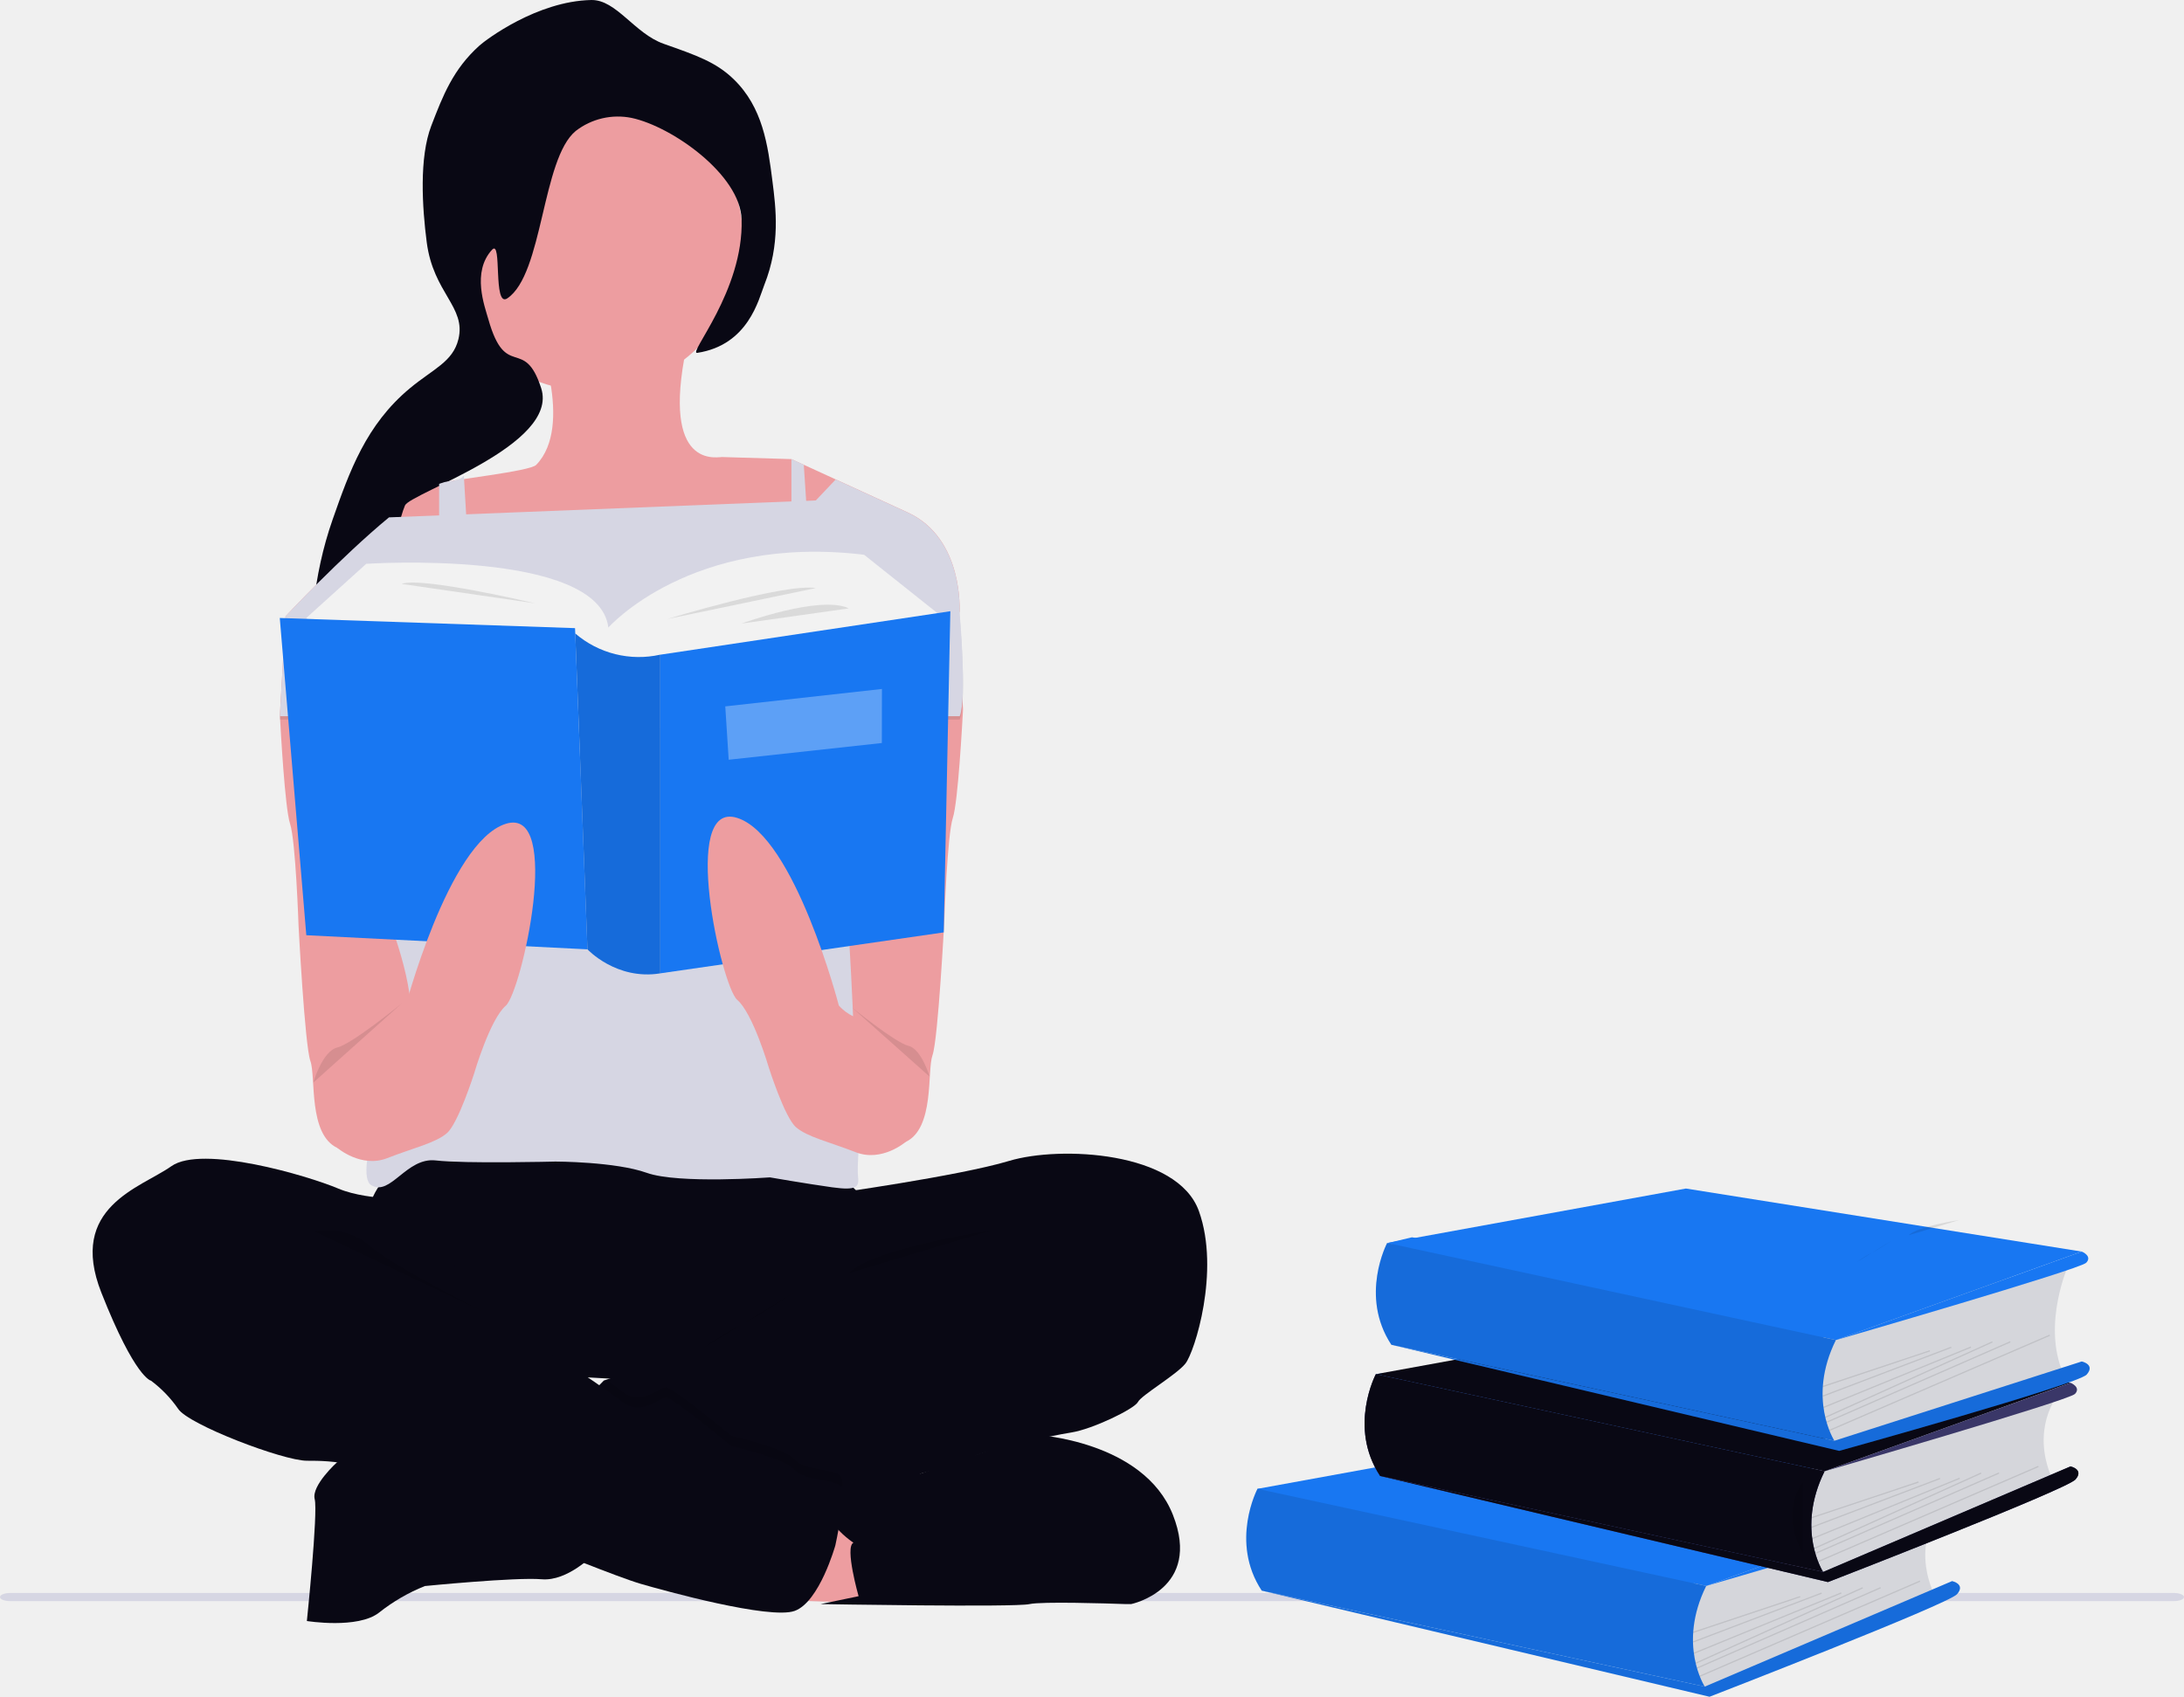
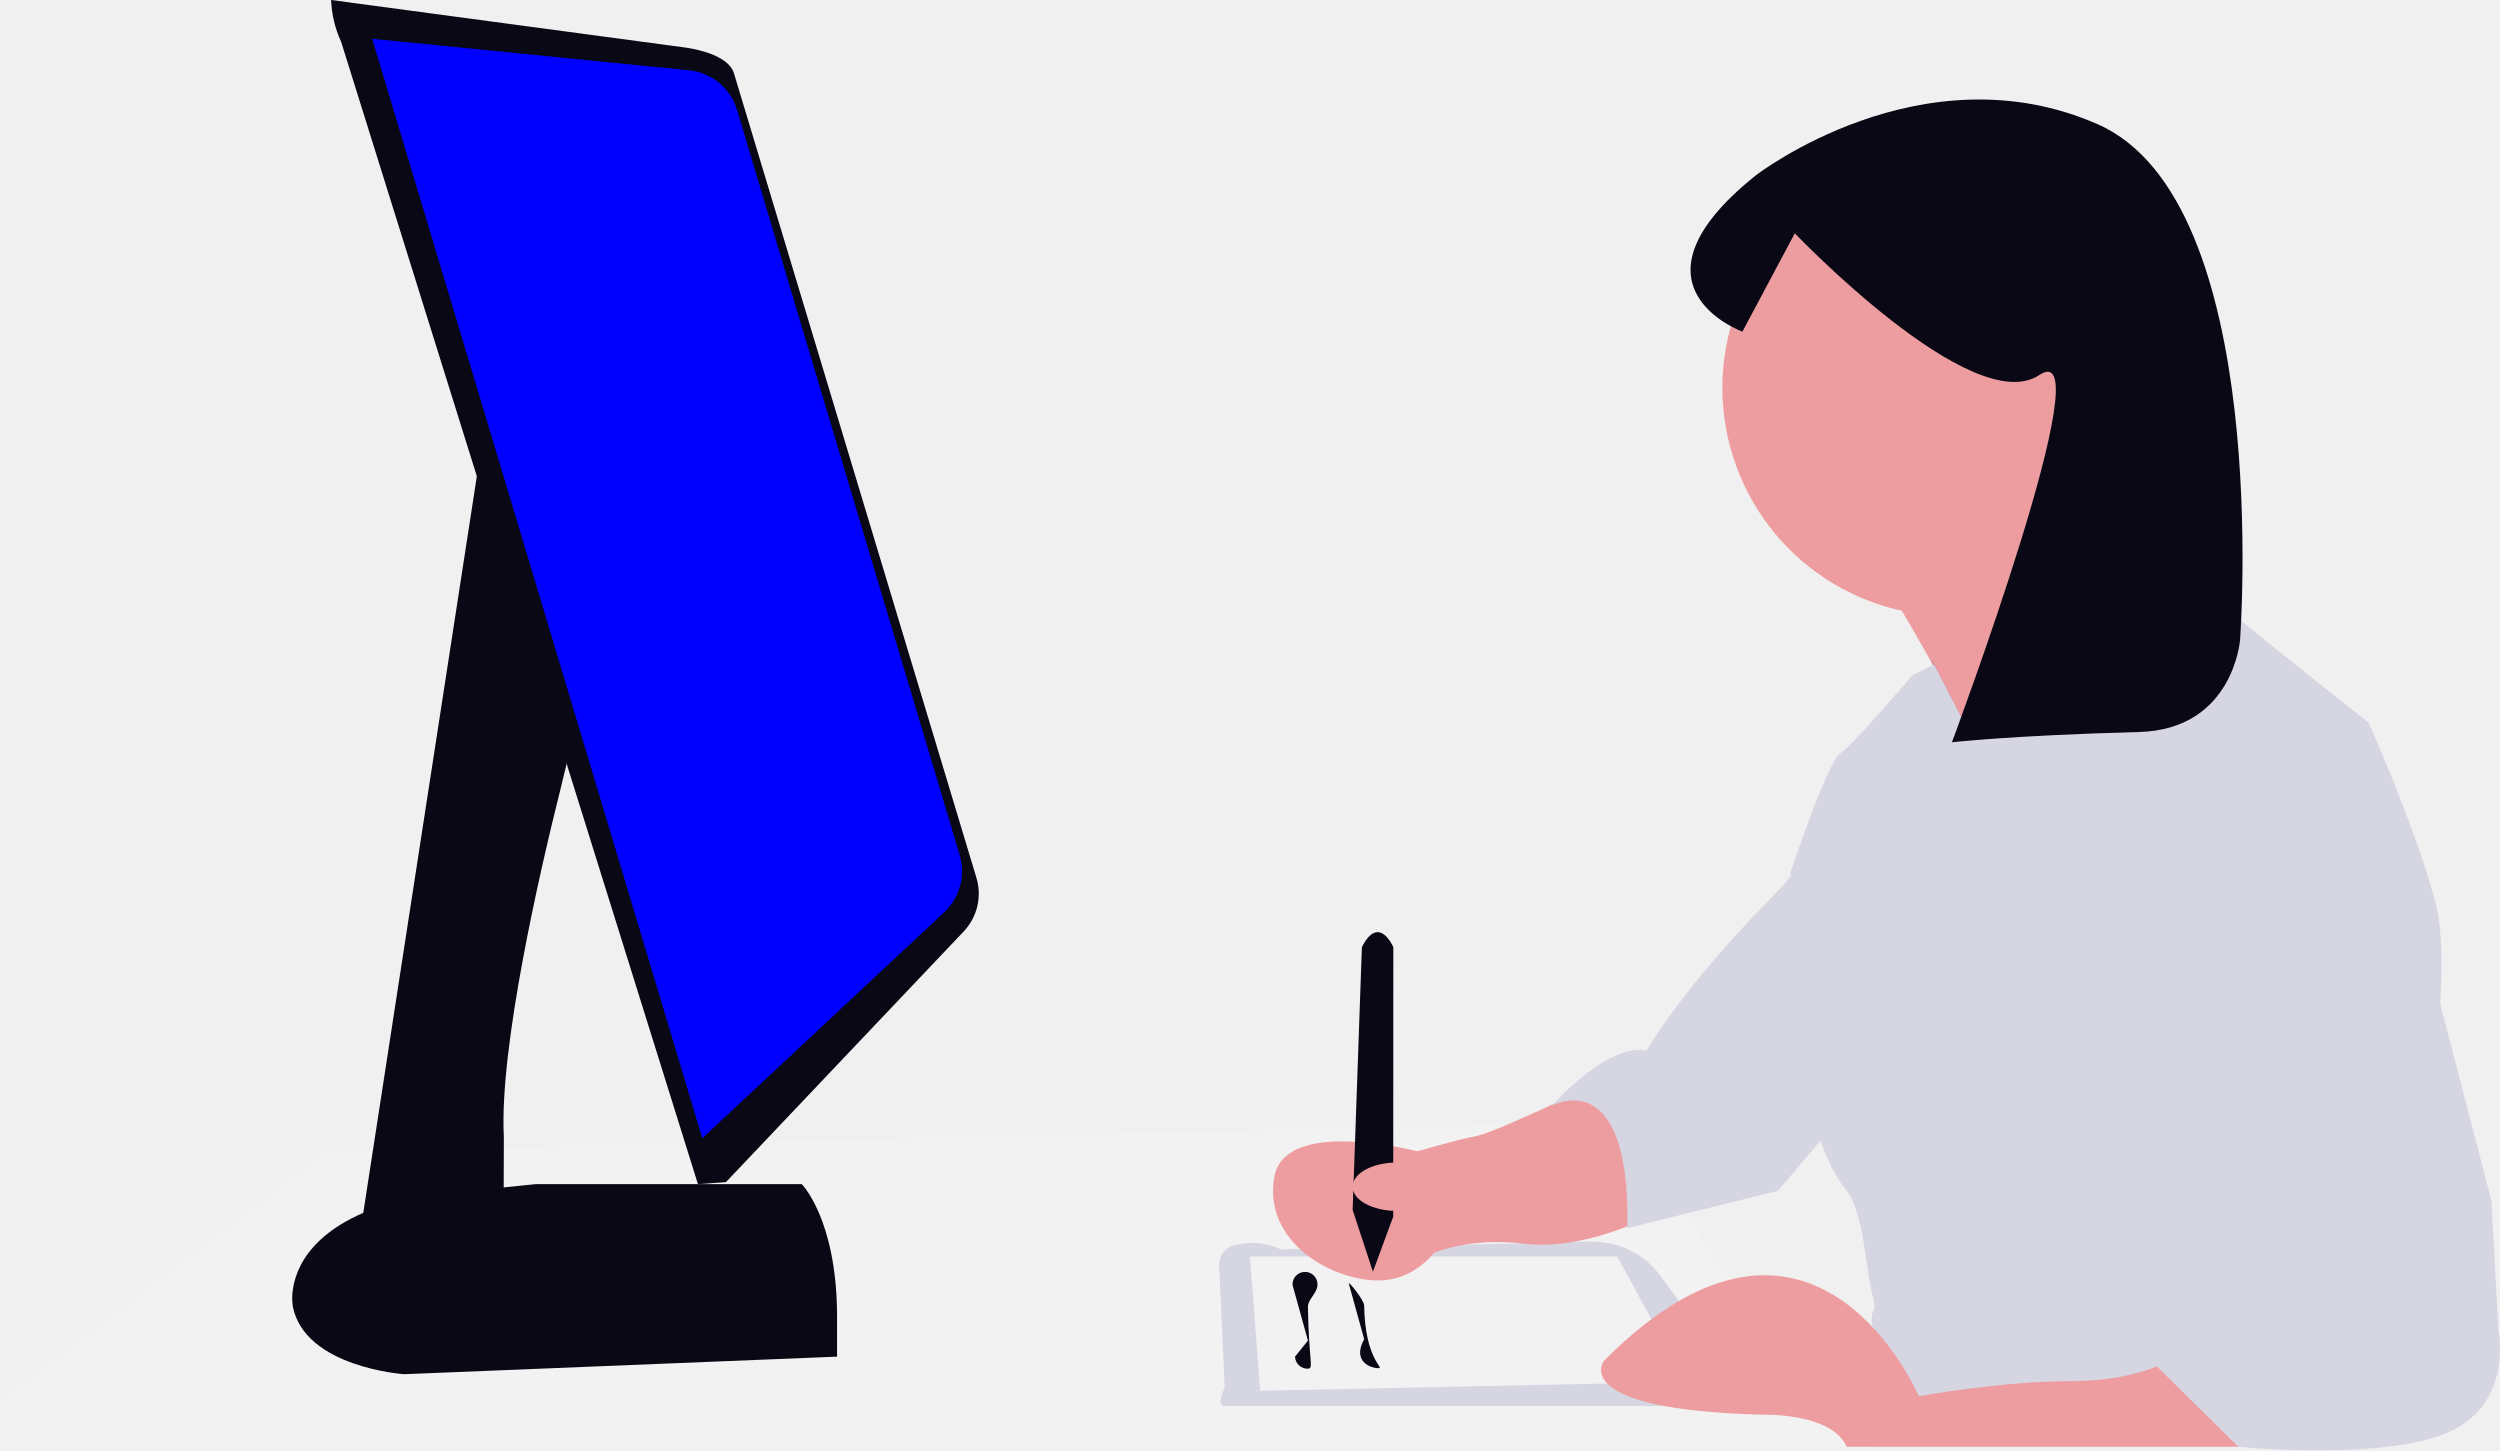
- <svg xmlns="http://www.w3.org/2000/svg" width="799.946" height="621.627" viewBox="0 0 799.946 621.627" role="img" artist="Katerina Limpitsouni" source="https://undraw.co/">
-   <g transform="translate(-583 -242.762)">
-     <path d="M799.946,579.777c0,.829-1.658,1.494-3.723,1.494H3.723c-2.065,0-3.723-.665-3.723-1.494s1.658-1.494,3.723-1.494h792.5C798.288,578.283,799.946,578.949,799.946,579.777Z" transform="translate(583 248.082)" fill="#d6d6e3" />
-     <path d="M774.522,266.579,737.3,296.357l-11.254.819-4.132.3-69.4,5.087L580.554,297.3l-10.708-.782-13.648-.993-28.537-27.3s20.2-21.639,37.893-36.243c6.973-5.77,13.561-10.435,18.363-12.271l.819-.285c3.02-1.178,32.6-4.261,34.754-6.688,13.971-14.405,0-48.749,0-48.749s61.629-31.838,54.184,9.926,13.34,35.583,14.2,35.978l25.09.749,4.578,2.1,11.675,5.348,26.341,12.085C776.234,239.692,774.522,266.579,774.522,266.579Z" transform="translate(159.926 200.319)" fill="#ed9da0" />
-     <ellipse cx="55.446" cy="55.446" rx="55.446" ry="55.446" transform="translate(744.23 275.186)" fill="#ed9da0" />
-     <path d="M333.618,16.03c12.213,4.292,19.2,6.749,25.6,12.915,10.812,10.417,12.6,24.338,14.255,37.274,1.3,10.119,2.975,23.2-2.958,38.151-2.022,5.1-5.771,22.032-24.545,24.9-3.687.564,17.038-22.675,16.23-48.95C361.7,64,336.753,46.369,321.941,43.2a25.228,25.228,0,0,0-20.5,4.775c-12.45,10.221-11.92,52.486-25.048,61.32-5.4,3.634-1.8-21.944-5.606-17.8-7.506,8.184-2.692,20.708-1.342,25.489,6.4,22.641,13.1,5.9,19.343,25.232,6.747,20.873-47.893,38.345-49.907,43.007-3.5,8.108-8.287,40.715-22.021,47.388-17.433,8.471,19.113-.12,11.009,9.338-4.53,5.283-2.079,10.886-10.263,27.332-2.671,5.369-4.015,8.053-5.19,7.958-5.6-.45-14.656-45.242,0-86.955,6.149-17.506,12.173-34.654,28.315-48.069,8.539-7.091,15.7-9.642,17.737-17.923,2.912-11.833-9.179-16.879-11.6-35.543-1.657-12.765-2.821-31.021,1.69-42.723,4.256-11.051,7.951-20.642,17.621-29.339C268.5,14.6,287.251.4,307.131,0c9.152-.184,15.877,12.294,26.487,16.023h0Z" transform="translate(492.433 242.766)" fill="#090814" />
-     <g transform="translate(1039.462 678.195)">
-       <path d="M223.527,525.812l-149.511-.729L59.16,490.238l52.531-3.813-9.156-38.2,103.9-13.467-99.492-34.587,8.789-2.088,159.981,26.1L266.9,483.8l-12.593,32.765Z" transform="translate(-55.041 -380.214)" fill="#1877F2" />
-       <path d="M600.454,670.36s-9.9,12.086-2.04,30.358l-79.062,34.29-7.587,1.59-3.494-15.288,2.337-19.294V691.471Z" transform="translate(-346.668 -552.527)" fill="#d5d6db" />
-       <path d="M59.16,583.339,168.589,563.39l145,23.1-90.061,32.424Z" transform="translate(-55.041 -473.316)" fill="#1877F2" />
-       <path d="M142.429,652.47s-10.234,19.39,1.559,37.3l162.274,35.163s-10.073-15.446.52-36.884Z" transform="translate(-138.309 -542.451)" fill="#1877F2" />
-       <path d="M142.429,652.47s-10.234,19.39,1.559,37.3l162.274,35.163s-10.073-15.446.52-36.884Z" transform="translate(-138.309 -542.451)" opacity="0.1" />
-       <path d="M313.584,768.518l90.594-38.658s5.067,1.092,1.791,4.8-90.638,37.566-90.638,37.566L151.31,733.354Z" transform="translate(-145.631 -586.036)" fill="#1877F2" />
-       <path d="M313.584,768.518l90.594-38.658s5.067,1.092,1.791,4.8-90.638,37.566-90.638,37.566L151.31,733.354Z" transform="translate(-145.631 -586.036)" opacity="0.1" />
-       <rect width="41.309" height="0.437" transform="translate(163.638 162.397) rotate(-18.45)" opacity="0.1" />
-       <rect width="50.333" height="0.437" transform="translate(163.623 165.914) rotate(-20.82)" opacity="0.1" />
-       <rect width="58.34" height="0.437" transform="translate(163.886 170.06) rotate(-22.26)" opacity="0.1" />
-       <rect width="67.155" height="0.437" transform="translate(164.516 173.715) rotate(-24.31)" opacity="0.1" />
-       <rect width="73.449" height="0.437" transform="matrix(0.916, -0.401, 0.401, 0.916, 165.002, 175.494)" opacity="0.1" />
-       <rect width="87.895" height="0.437" transform="translate(166.018 178.481) rotate(-23.36)" opacity="0.1" />
-       <path d="M614.074,659.69s3.975,1.6,1.642,4.08S524,692.114,524,692.114Z" transform="translate(-355.527 -546.517)" fill="#1877F2" />
-       <path d="M699.75,574.18s-9.9,12.082-2.036,30.358l-79.062,34.29-7.587,1.6-3.495-15.288,2.372-19.289V595.291Z" transform="translate(-402.593 -498.359)" fill="#d5d6db" />
-       <path d="M158.46,487.155,267.885,467.21l145,23.1-90.061,32.424Z" transform="translate(-110.965 -419.148)" fill="#090814" />
-       <path d="M241.685,556.29s-10.239,19.39,1.555,37.3l162.274,35.163s-10.068-15.459.537-36.888Z" transform="translate(-194.208 -488.283)" fill="#3a3768" />
-       <path d="M241.685,556.29s-10.239,19.39,1.555,37.3l162.274,35.163s-10.068-15.459.537-36.888l-51.316-11.108Z" transform="translate(-194.208 -488.283)" fill="#090814" />
-       <path d="M412.874,672.338l90.6-38.658s5.063,1.092,1.786,4.8-90.638,37.565-90.638,37.565L250.6,637.174Z" transform="translate(-201.55 -531.869)" fill="#3a3768" />
-       <path d="M412.874,672.338l90.6-38.658s5.063,1.092,1.786,4.8-90.638,37.565-90.638,37.565L250.6,637.174Z" transform="translate(-201.55 -531.869)" fill="#090814" />
-       <path d="M600.094,646.68s-8.736,10.483,0,26.209" transform="translate(-396.196 -539.19)" opacity="0.1" />
-       <rect width="41.309" height="0.437" transform="translate(207.012 120.39) rotate(-18.45)" opacity="0.1" />
-       <rect width="50.333" height="0.437" transform="translate(207.003 123.905) rotate(-20.82)" opacity="0.1" />
-       <rect width="58.34" height="0.437" transform="translate(207.26 128.044) rotate(-22.26)" opacity="0.1" />
-       <rect width="67.155" height="0.437" transform="translate(207.895 131.7) rotate(-24.31)" opacity="0.1" />
-       <rect width="73.449" height="0.437" transform="matrix(0.916, -0.401, 0.401, 0.916, 208.374, 133.473)" opacity="0.1" />
-       <rect width="87.895" height="0.437" transform="translate(209.393 136.461) rotate(-23.36)" opacity="0.1" />
-       <path d="M713.391,563.51s3.971,1.6,1.642,4.076-91.7,28.344-91.7,28.344Z" transform="translate(-411.469 -492.349)" fill="#3a3768" />
-       <path d="M709.167,464.15s-9.9,21.7-2.04,39.968L628.064,528.8l-7.57,1.6L617,515.112l2.337-19.294V485.261Z" transform="translate(-407.904 -436.391)" fill="#d5d6db" />
-       <path d="M167.89,377.129,277.319,357.18l145,23.1L332.257,412.7Z" transform="translate(-116.276 -357.18)" fill="#1877F2" />
-       <path d="M251.143,446.26s-10.252,19.39,1.542,37.3l162.274,35.163s-10.073-15.459.533-36.884Z" transform="translate(-199.529 -426.315)" fill="#1877F2" />
-       <path d="M251.143,446.26s-10.252,19.39,1.542,37.3l162.274,35.163s-10.073-15.459.533-36.884Z" transform="translate(-199.529 -426.315)" opacity="0.1" />
-       <path d="M422.314,566.813l90.594-29.048s5.067,1.092,1.791,4.8-90.638,27.956-90.638,27.956L260.04,531.65Z" transform="translate(-206.867 -474.406)" fill="#1877F2" />
-       <path d="M422.314,566.813l90.594-29.048s5.067,1.092,1.791,4.8-90.638,27.956-90.638,27.956L260.04,531.65Z" transform="translate(-206.867 -474.406)" opacity="0.1" />
-       <rect width="41.309" height="0.437" transform="translate(211.136 72.327) rotate(-18.45)" opacity="0.1" />
-       <rect width="50.333" height="0.437" transform="translate(211.125 75.844) rotate(-20.82)" opacity="0.1" />
-       <rect width="58.34" height="0.437" transform="translate(211.377 79.986) rotate(-22.26)" opacity="0.1" />
-       <rect width="67.155" height="0.437" transform="translate(212.018 83.638) rotate(-24.31)" opacity="0.1" />
-       <rect width="73.449" height="0.437" transform="matrix(0.916, -0.401, 0.401, 0.916, 212.499, 85.415)" opacity="0.1" />
-       <rect width="87.895" height="0.437" transform="translate(213.517 88.405) rotate(-23.36)" opacity="0.1" />
-       <path d="M722.821,453.48s3.975,1.6,1.642,4.08-91.7,28.344-91.7,28.344Z" transform="translate(-416.78 -430.382)" fill="#1877F2" />
-       <path d="M712.45,427s-15.581,2.359-18.49,5.561" transform="translate(-451.247 -415.468)" opacity="0.1" />
-       <path d="M650.52,452.263a33.44,33.44,0,0,1,5.015-3.114,81.812,81.812,0,0,0,7.426-4.538" transform="translate(-426.781 -425.386)" opacity="0.1" />
+ <svg xmlns="http://www.w3.org/2000/svg" width="800.001" height="464.126" viewBox="0 0 800.001 464.126" role="img" artist="Katerina Limpitsouni" source="https://undraw.co/">
+   <g transform="translate(-560 -308)">
+     <g transform="translate(301.504 -98.038)">
+       <path d="M93.83,820.941l104.326-79.952,414.371-9.429,72.338,103.779H93.83Z" transform="translate(164.666 33.556)" fill="#f2f2f2" />
+       <path d="M549.036,844.368v2.766a5.393,5.393,0,0,1-5.393,5.393H386.159c-2.982,0,0-5.955,0-5.955l-1.78-39a6.439,6.439,0,0,1,4.857-6.534c8.764-2.212,14.8,1.34,14.8,1.34l97.557-2.48a31.277,31.277,0,0,1,6.05.285,26.5,26.5,0,0,1,17.881,10.6l22.419,30.4a5.393,5.393,0,0,1,1.1,3.2Z" transform="translate(264.248 3.457)" fill="#d6d6e3" />
+       <path d="M486.88,783.55H369.36l3.248,42.928,136.124-2.84Z" transform="translate(289.136 24.59)" fill="#f2f2f2" />
+       <g transform="translate(351.998 406.038)">
+         <path d="M352.907,837.661v13.963l-138.577,5.622s-31.686-2.163-35.573-21.633a18.162,18.162,0,0,1,.116-6.131c1.4-8.2,8.433-22.523,39.436-29.141l38.175-3.922h85.12S352.6,807.422,352.907,837.661Z" transform="translate(-178.552 -417.499)" fill="#090814" />
+         <path d="M171,853.923l22.419,11.083,23.854-5.645.116-38.881c-1.515-28.377,11.568-85.178,18.035-110.917q3.737-14.923,6.536-30.078l7.334-39.506L261.233,537.32H232.821l-16.7,23.923Z" transform="translate(-149.66 -456.68)" fill="#090814" />
+         <path d="M391.742,785.07l-76.085,80.215-8.954.636L192.524,500.361A34.879,34.879,0,0,1,189.32,487l113.092,15.178c5.352.719,14.136,3.009,15.778,8.154l77.544,257.282a17.584,17.584,0,0,1-3.991,17.457Z" transform="translate(-176.864 -487)" fill="#090814" />
+         <path d="M389.987,779.231a17.6,17.6,0,0,1-3.181,3.965l-77.433,72.338L203.73,503.71,305.176,513.8a17.8,17.8,0,0,1,15.3,12.653L391.733,764.9A18.015,18.015,0,0,1,389.987,779.231Z" transform="translate(-178.134 -491.293)" fill="#0000ff" />
+       </g>
+       <path d="M534.138,783.226a88.006,88.006,0,0,1-9.351,4.261c-8.349,3.284-21.07,7.052-32.919,5.609-19.921-2.42-31.839,4.1-31.839,4.1l-4.468-33.144s14.692-4.321,20.664-5.4c4.477-.864,20.63-8.305,28.382-11.961,2.593-1.21,4.209-2.005,4.209-2.005h14.9Z" transform="translate(254.585 10.947)" fill="#ed9da0" />
+       <path d="M596.322,673.257v72.6l-3.9,4.615-12.488,14.779-48.222,11.94c1.124-53.255-24.13-39.205-24.13-39.205,19.921-21.416,30.254-17.615,30.254-17.615,16.766-27.267,43.411-51.821,45.123-54.439C584.326,663.819,585.329,661.9,596.322,673.257Z" transform="translate(247.523 21.856)" fill="#d6d6e3" />
+       <path d="M733.186,562.706S725.891,573.2,715.9,586.568c-23.248,31.113-61.068,77.783-55.312,43.921.19-1.106.337-2.213.467-3.327-1.417.951-4.667.121-8.21-1.564l-.242-.112a42.251,42.251,0,0,1-5.047-2.921c-.182-.112-.354-.233-.527-.354-3.932-2.74-7.078-5.946-6.914-8.158,2.792-48.606,14.1-25.426,17.285-20.033a3.511,3.511,0,0,0,.726,1.011q-.207-.57-.467-1.193A237.181,237.181,0,0,0,646.3,571.452v-.086l-.648-1.158c-4.045-7.216-8.426-14.761-12.367-21.382l-1.063-1.78C626,536.605,646.3,527.488,646.3,527.488s3.129-24.528,26.956-40.24c19.878-13.128,36.713-19.186,31.329,2.835-3.457,14.156-2.446,26.265.743,36.3.112.372.233.743.363,1.106a58.6,58.6,0,0,0,2.213,5.626,63.9,63.9,0,0,0,3.872,7.346A71.206,71.206,0,0,0,733.186,562.706Z" transform="translate(230.764 47.494)" fill="#ed9da0" />
+       <path d="M716.7,464.915a73.047,73.047,0,1,1-21.393-51.98,73.375,73.375,0,0,1,21.393,51.98Z" transform="translate(239.057 65.543)" fill="#ed9da0" />
+       <path d="M659.9,608.667c-2.333-5.73-6.914-14.433-12.039-23.629l.648-.328,11.857,23.663a2.524,2.524,0,0,0-.467.294Z" transform="translate(228.48 32.663)" opacity="0.1" />
+       <path d="M802.319,655.883c6.6,24.6-6.154,91.526-6.154,91.526l-9.31,82.674H621.9s2.973-24.2,2.973-27.933-3.345-9.308-2.973-13.4,1.8-1.124,0-8.193-2.593-26.446-8.53-33.144-15.669-31.295-12.7-52.114-4.848-48.787-4.848-48.787,11.918-35.754,16.015-38.364,23.076-24.951,23.076-24.951l6.516-3.258h.536l11.629,22.649s16.005-5.9,15.625-8l2.693-8.375,34.9-35.7h.043l.683-.458h-.069c-.311,0-1.21-.553-2.93-4.6-.441-1.028-.933-2.273-1.478-3.811,0,0,14.226-5.713,19.3-1.53a4.522,4.522,0,0,1,.864.916,3.619,3.619,0,0,1,.372.614c3.353,6.914,4.84,12.1,8.193,16.576a14.406,14.406,0,0,0,1.175,1.357c4.053,4.243,47.942,38.782,47.942,38.782S795.716,631.286,802.319,655.883Z" transform="translate(235.548 38.925)" fill="#d6d6e3" />
+       <path d="M455.381,767.181s-47.37-13.707-50.723,7.337,19.368,33.144,33.887,32.772S459.4,793.134,459.4,793.134Z" transform="translate(261.54 8.488)" fill="#ed9da0" />
+       <path d="M709.4,838.6s-10.613,7.631-33.144,7.631-48.787,4.84-48.787,4.84S593.954,772.12,526.733,839.7c0,0-12.1,15.643,50.645,17.285,0,0,22.159-.743,27,10.241H729.694L746.832,854.4Z" transform="translate(245.05 1.761)" fill="#ed9da0" />
+       <path d="M449.183,729.508s-4.605-10.833-10.066,0l-2.957,84.051,6.493,19.792,6.493-17.615Z" transform="translate(255.179 -20.364)" fill="#090814" />
+       <path d="M740.037,541.056c-6.5,2.212-13.629,7.4-15.729,9.023-.389,0-1.729-.864-4.408-8.409C719.891,541.669,735.975,535.213,740.037,541.056Z" transform="translate(218.701 38.921)" opacity="0.1" />
+       <path d="M758.618,608.662s-43.947,34.077-36.869,69.46,29.041,63.408,36.869,92.318-5.557,23.319-32.746,39.144l30.353,29.981s46.5,4.586,67.308-4.726,15.911-32.523,15.911-32.523L837.2,760.788,808.52,650.553S809.263,603.261,758.618,608.662Z" transform="translate(218.553 29.47)" fill="#d6d6e3" />
+       <ellipse cx="14.174" cy="7.744" rx="14.174" ry="7.744" transform="translate(691.339 778.045)" fill="#ed9da0" />
+       <path d="M880.222,205.057s-2.137,28.642-32.372,29.451c-40.888,1.093-59.83,3.289-59.83,3.289S837.238,106.09,815.92,120.3s-78.168-45.377-78.168-45.377l-16.774,31.46S680.9,91.875,725.316,56.339c0,0,52.992-40.969,109.249-16.367S880.222,205.057,880.222,205.057Z" transform="translate(95.091 405.774)" fill="#090814" />
+       <path d="M4,0A4,4,0,0,1,8,4c0,2.949-3.259,4.66-3.312,7.3C4.341,28.685,5.951,31,4,31a4,4,0,0,1-4-4l4.314-4.982L0,4A4,4,0,0,1,4,0Z" transform="matrix(0.999, -0.035, 0.035, 0.999, 671.958, 813.187)" fill="#090814" />
+       <path d="M4.688,11.3c-.347,17.389,5.875,20.166,3.924,20.166-2.209,0-8.612-2.253-4.3-9.444L0,4C0,3.315,4.725,9.477,4.688,11.3Z" transform="matrix(0.999, -0.035, 0.035, 0.999, 689.957, 812.726)" fill="#090814" />
    </g>
-     <path d="M686.65,394.693s18.984,49.63,29.778,44.667,7.867-26.056,9.926-31.838,4.343-49.63,4.343-49.63,1.042-31.019,3.1-37.3c1.911-5.77,3.462-34.865,3.722-39.444v-.608l-2.047-35.982-11.589-2.891L697.01,251.6l-3.722,21.254-1.452,8.3-.62,3.536Z" transform="translate(198.203 221.815)" fill="#ed9da0" />
-     <path d="M576.871,396.443s-18.984,49.63-29.778,44.667-7.866-26.056-9.926-31.838-4.343-49.63-4.343-49.63-1.042-31.019-3.1-37.3c-1.911-5.77-3.462-34.865-3.722-39.444v-.608l2.06-35.982,11.589-2.891,26.875,9.926,3.722,21.254,1.452,8.3.62,3.536Z" transform="translate(159.526 222.237)" fill="#ed9da0" />
-     <path d="M563,407.356s-14.48,15.919-9.107,18.81,40.126,57.075,40.126,57.075S708.168,497.3,729.7,476.206s21.093-58.775,21.093-58.775-17.3,3.722-19.182,1.7-12.246-11.775-12.246-11.775S572.925,398.472,563,407.356Z" transform="translate(165.953 260.755)" fill="#090814" />
-     <path d="M775.008,293.064H526v-.608l2.06-35.982s20.2-21.639,37.893-36.243l156.336-6.2,7.271-7.668L755.9,218.445c20.683,9.5,19.021,36.391,19.021,36.391S777.75,285.992,775.008,293.064Z" transform="translate(159.526 213.314)" opacity="0.1" />
-     <path d="M775.008,292.064H526v-.608l2.06-35.982s20.2-21.639,37.893-36.243l156.336-6.2,7.271-7.668L755.9,217.445c20.683,9.5,19.021,36.391,19.021,36.391S777.75,284.992,775.008,292.064Z" transform="translate(159.526 213.073)" fill="#d6d6e3" />
-     <path d="M711.735,201.4l4.157,63.39,4.454,21.093,3.4,16.13s8.685,124.076,6.2,130.28,1.241,11.167,1.762,14.467-.521,11.589-.112,15.311,0,5.372-9.5,4.045-22.756-3.635-22.756-3.635-33.5,2.482-45.077-1.65-33.5-4.144-33.5-4.144-33.091.831-43.836-.409-16.552,13.239-23.574,9.095,8.263-44.245,13.227-55.834-6.613-40.945-6.613-40.945l14.889-82.6,3.313-18.723V208.408l.819-.285c3.02-1.178,6.086-.265,8.236-2.692l3.353,56.441,116.631,4.144V199.35" transform="translate(165.674 211.627)" fill="#d6d6e3" />
-     <path d="M581.79,499.507l49.221,1.576-7.06-36.5-37.707,3.586Z" transform="translate(282.865 329.357)" fill="#ed9da0" />
-     <path d="M837.669,481.344c-3.313,4.132-16.13,11.576-17.371,14.058s-16.539,9.926-24.406,11.167-32.669,6.626-37.223,9.517c-3.263,2.084-29.456,8.685-46.665,12.346a132.411,132.411,0,0,1-14.132,2.544c-7.445.409-88.913-27.3-88.913-27.3l15.708-16.13.869-.3c4.442-1.5,24.964-8.437,36.354-11.738,12.83-3.722,27.719-19.021,27.719-19.021s21.912-7.445,24.815-8.276-7.445-28.947-7.445-28.947,47.558-6.6,66.17-12.2,61.629-3.524,69.483,18.4S841.032,477.212,837.669,481.344Z" transform="translate(179.499 261.003)" fill="#090814" />
-     <path d="M639,531.256s-9.5,9.926-19.021,9.107-42.794,2.482-42.794,2.482a66.713,66.713,0,0,0-16.763,9.715c-7.78,6.129-26.465,3.1-26.465,3.1s4.132-39.7,2.866-44.667S545,497.507,545,497.507l11.167-2.841,28.289-7.246,40.536,14.058Z" transform="translate(161.442 280.982)" fill="#090814" />
-     <path d="M712,512.361a132.46,132.46,0,0,1-14.132,2.544c-7.445.409-88.913-27.3-88.913-27.3l15.708-16.13.869-.3c2.482,1.749,4.516,3.251,5.968,4.392,6.837,5.385,13.437-1.65,15.919-1.65S671.4,491.7,671.4,491.7s19.852,4.554,23.165,8.685,14.889,3.313,16.949,6.2C712.132,507.485,712.206,509.681,712,512.361Z" transform="translate(179.497 277.072)" opacity="0.1" />
-     <path d="M592.416,420.6s-20.075,1.154-31.652-3.722-50.04-16.13-61.207-8.226-38.054,14.889-25.647,46.33,18.2,32.26,18.2,32.26a44.793,44.793,0,0,1,9.926,10.3c3.722,5.794,38.464,19.021,47.149,19.021s23.984,0,45.486,14.889S635.619,548,635.619,548s27.3,11.167,35.8,13.648,47.335,13.226,56.442,9.926,14.889-24,14.889-24,4.132-18.611,2.06-21.5-13.648-2.072-16.949-6.2-23.165-8.685-23.165-8.685-21.453-17.792-23.934-17.792-9.082,7.023-15.919,1.65a363.155,363.155,0,0,0-42.819-27.3C606.313,459.472,592.416,420.6,592.416,420.6Z" transform="translate(146.215 261.359)" fill="#090814" />
-     <path d="M536.27,427.513a23.7,23.7,0,0,1,20.336,5.372c9.926,8.276,43.327,24.89,43.327,24.89" transform="translate(161.999 266.444)" opacity="0.1" />
-     <path d="M746.481,427s-44.258,6.7-52.521,15.795" transform="translate(199.964 266.436)" opacity="0.1" />
-     <path d="M799.36,549.458h-1.948c-7-.248-30.709-.993-35.275,0-5.372,1.241-76.518,0-76.518,0l13.909-2.891s-5.162-18.09-1.886-19.592c0,0-18.611-12.259-4.578-20.535s29.158-4.789,29.158-4.789l35.225-11.936,6.762-2.3s39.7,2.072,50.449,29.369S799.36,549.458,799.36,549.458Z" transform="translate(197.955 280.982)" fill="#090814" />
-     <path d="M533.79,250.96l21.961-19.852s85.153-5.583,88.677,23.364c0,0,30.188-34.319,93.677-26.676l26.862,21.391-74.247,32.582-72.15,25.026-53.142-23.785Z" transform="translate(161.4 218.208)" fill="#f2f2f2" />
-     <path d="M437.38,202.83,447.1,319.052l102.983,5.174L545.612,208.5l-.087-1.948Z" transform="translate(248.096 266.338)" fill="#1877F2" />
-     <path d="M655.944,200.83,549.71,216.761V333.5l103.814-15Z" transform="translate(275.141 265.857)" fill="#1877F2" />
-     <path d="M626.275,223.79l-57.385,6.378,1.253,19.554,56.095-6.129Z" transform="translate(279.758 271.385)" fill="#fff" opacity="0.3" />
-     <path d="M538.774,410.164l5.844,15.72s8.685,7.445,18.19,3.722,17.793-5.571,21.924-9.194,9.926-21.825,9.926-21.825,5.794-19.852,11.576-24.815,21.093-73.341,0-66.654-37.223,68.726-37.223,68.726-3.722,4.541-9.095,4.963-16.13-.831-18.2,3.722S532.57,401.07,538.774,410.164Z" transform="translate(162.001 237.462)" fill="#ed9da0" />
-     <path d="M644.335,258.587a35.734,35.734,0,0,1-31.155-7.767l4.479,115.713s10.546,11.415,26.676,8.809Z" transform="translate(180.515 224.019)" fill="#1877F2" />
-     <path d="M644.335,258.587a35.734,35.734,0,0,1-31.155-7.767l4.479,115.713s10.546,11.415,26.676,8.809Z" transform="translate(180.515 224.019)" opacity="0.1" />
-     <path d="M640.29,248.808s43.216-13.214,54.482-11.353" transform="translate(187.041 220.758)" opacity="0.1" />
-     <path d="M610.816,243.4s-41.888-9.926-48.886-7.11" transform="translate(168.177 220.398)" opacity="0.1" />
-     <path d="M662.25,249.242s28.9-10.6,39.345-5.559" transform="translate(192.328 221.973)" opacity="0.1" />
-     <path d="M650.52,466.348a95,95,0,0,1,14.244-8.847c7.444-3.586,21.093-12.891,21.093-12.891" transform="translate(189.505 270.675)" opacity="0.1" />
-     <path d="M568.214,360.08s-18.128,14.827-23.574,16.13-8.809,12.867-8.809,12.867" transform="translate(161.891 250.324)" opacity="0.1" />
-     <path d="M730.5,408.377l-5.782,15.758s-8.685,7.445-18.2,3.722-17.78-5.571-21.924-9.194-9.926-21.825-9.926-21.825-5.782-19.852-11.576-24.815-21.093-73.341,0-66.654,37.223,68.726,37.223,68.726,3.722,4.541,9.095,4.963,16.13-.831,18.2,3.722S736.7,399.32,730.5,408.377Z" transform="translate(189.93 237.041)" fill="#ed9da0" />
-     <path d="M691.69,358.3s15.97,13,20.783,14.144,7.766,11.282,7.766,11.282" transform="translate(203.25 253.466)" opacity="0.1" />
  </g>
</svg>
